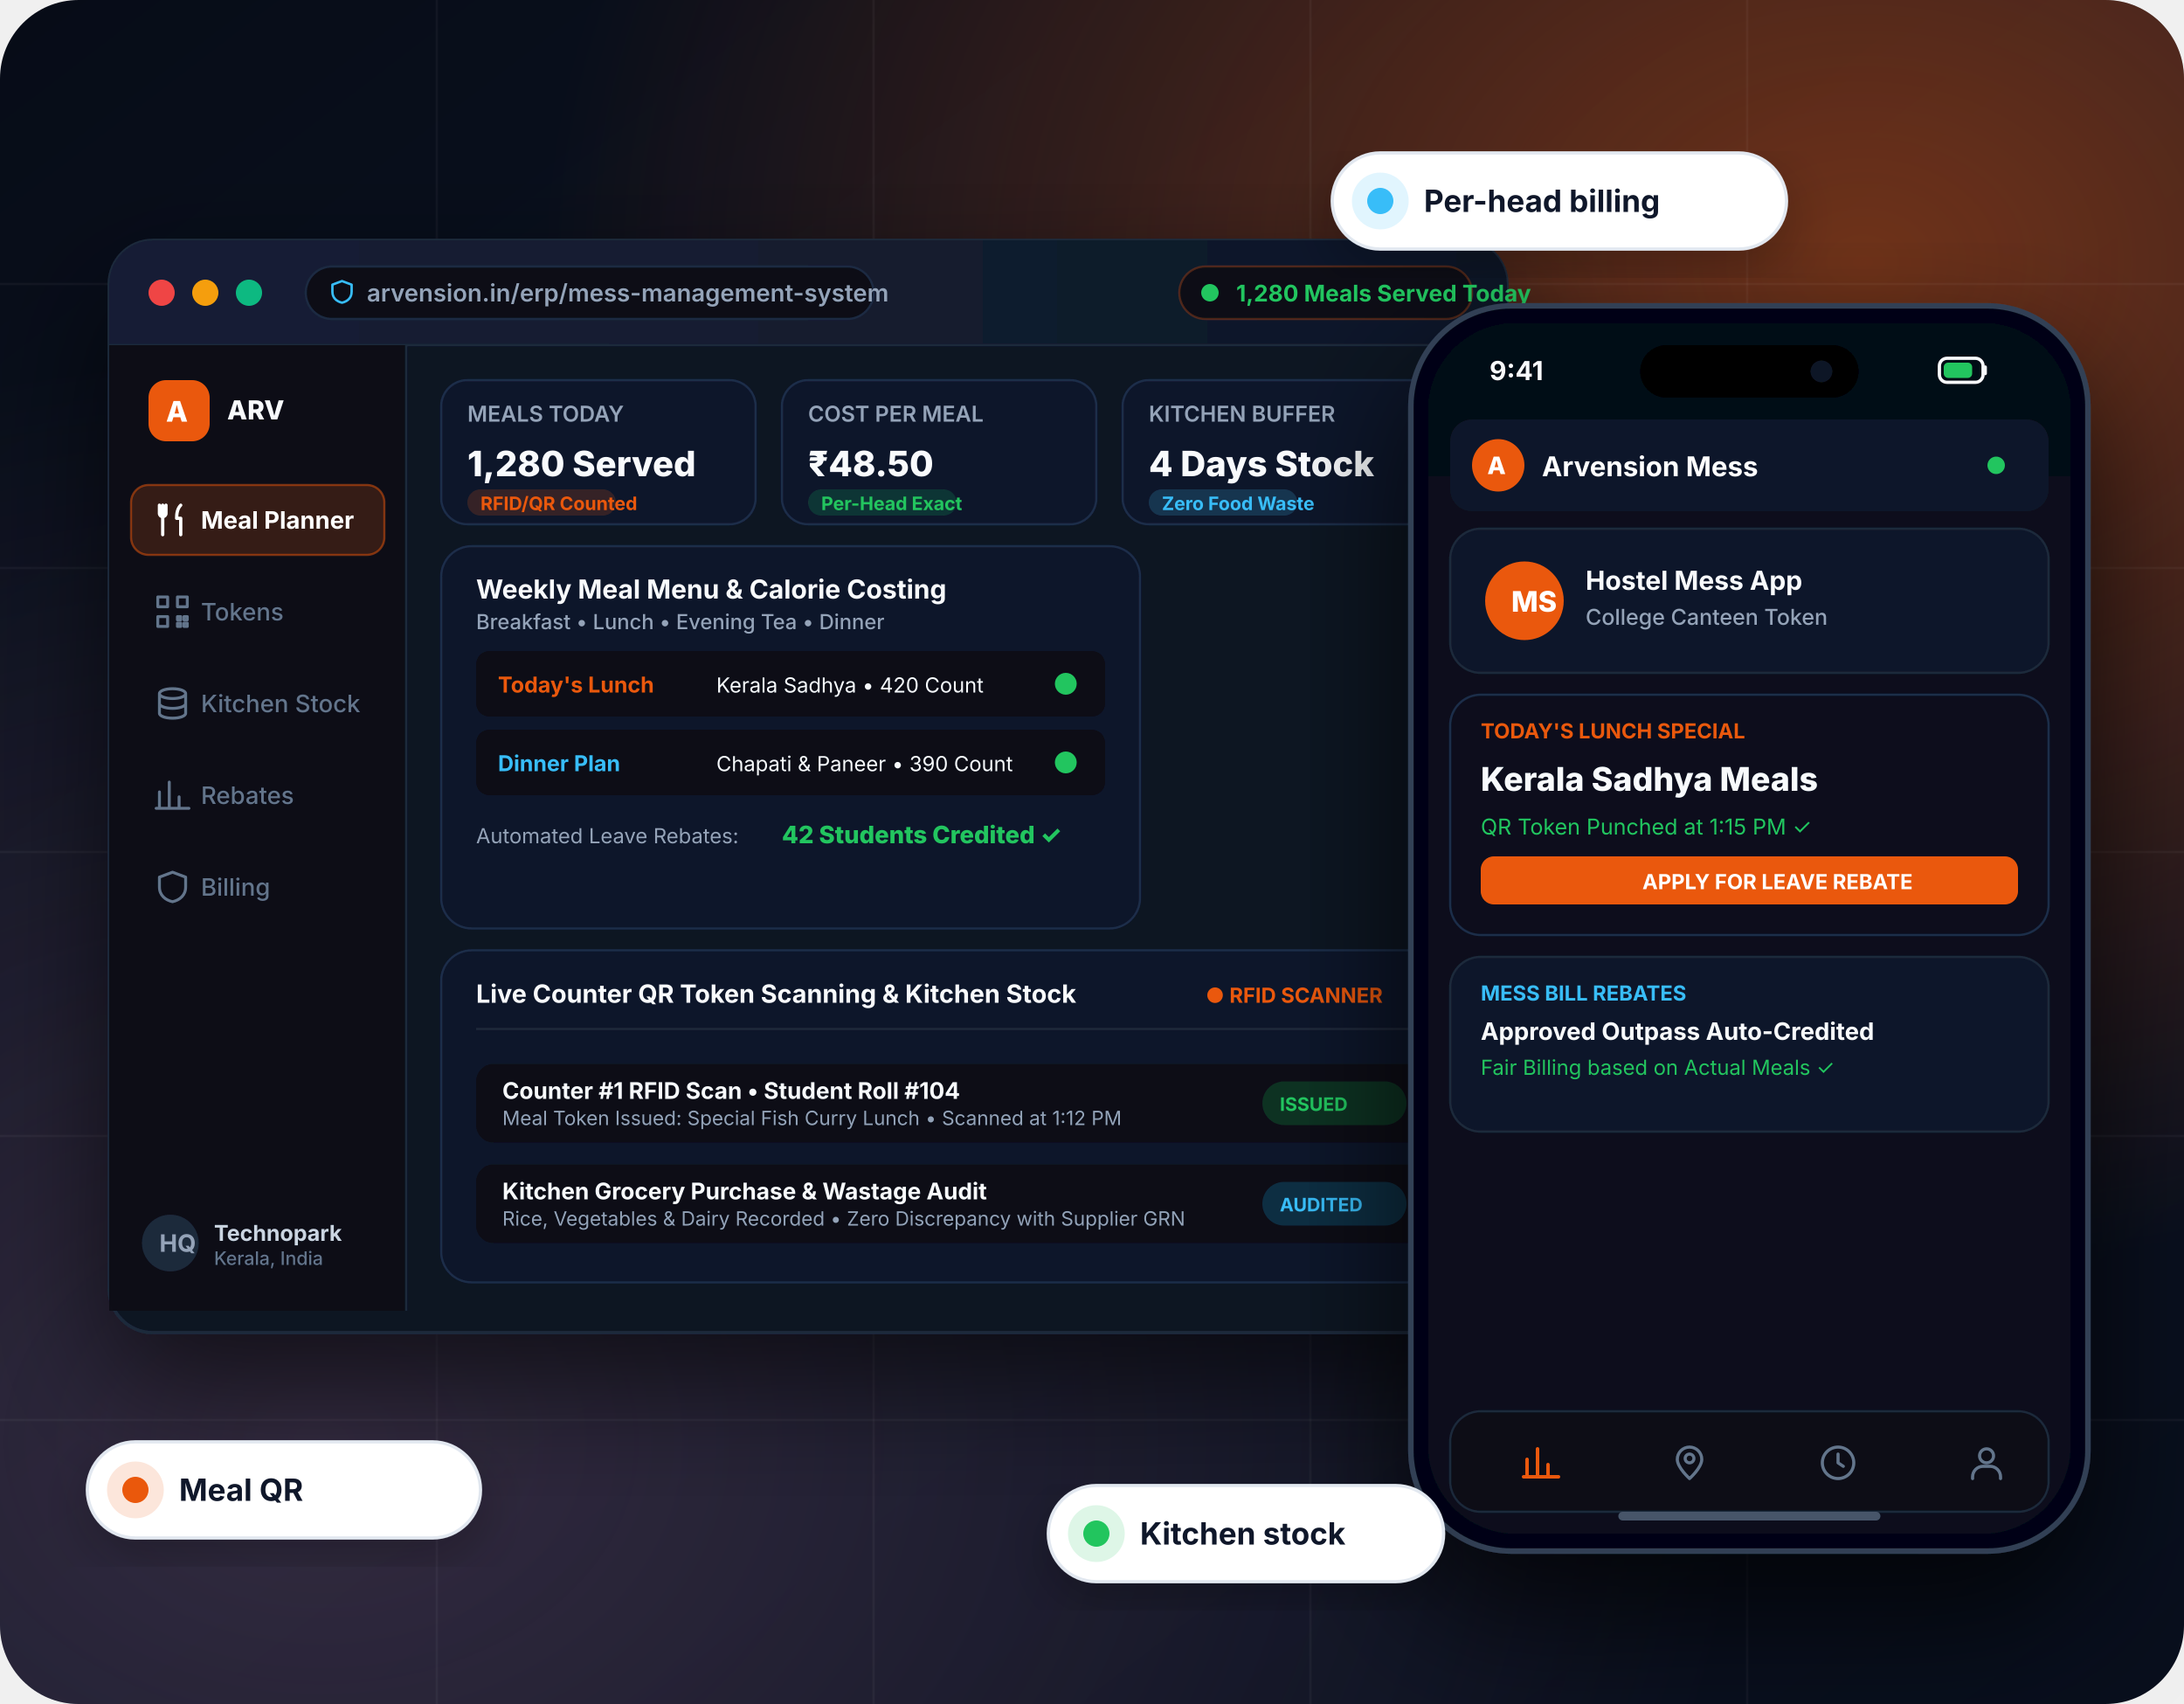
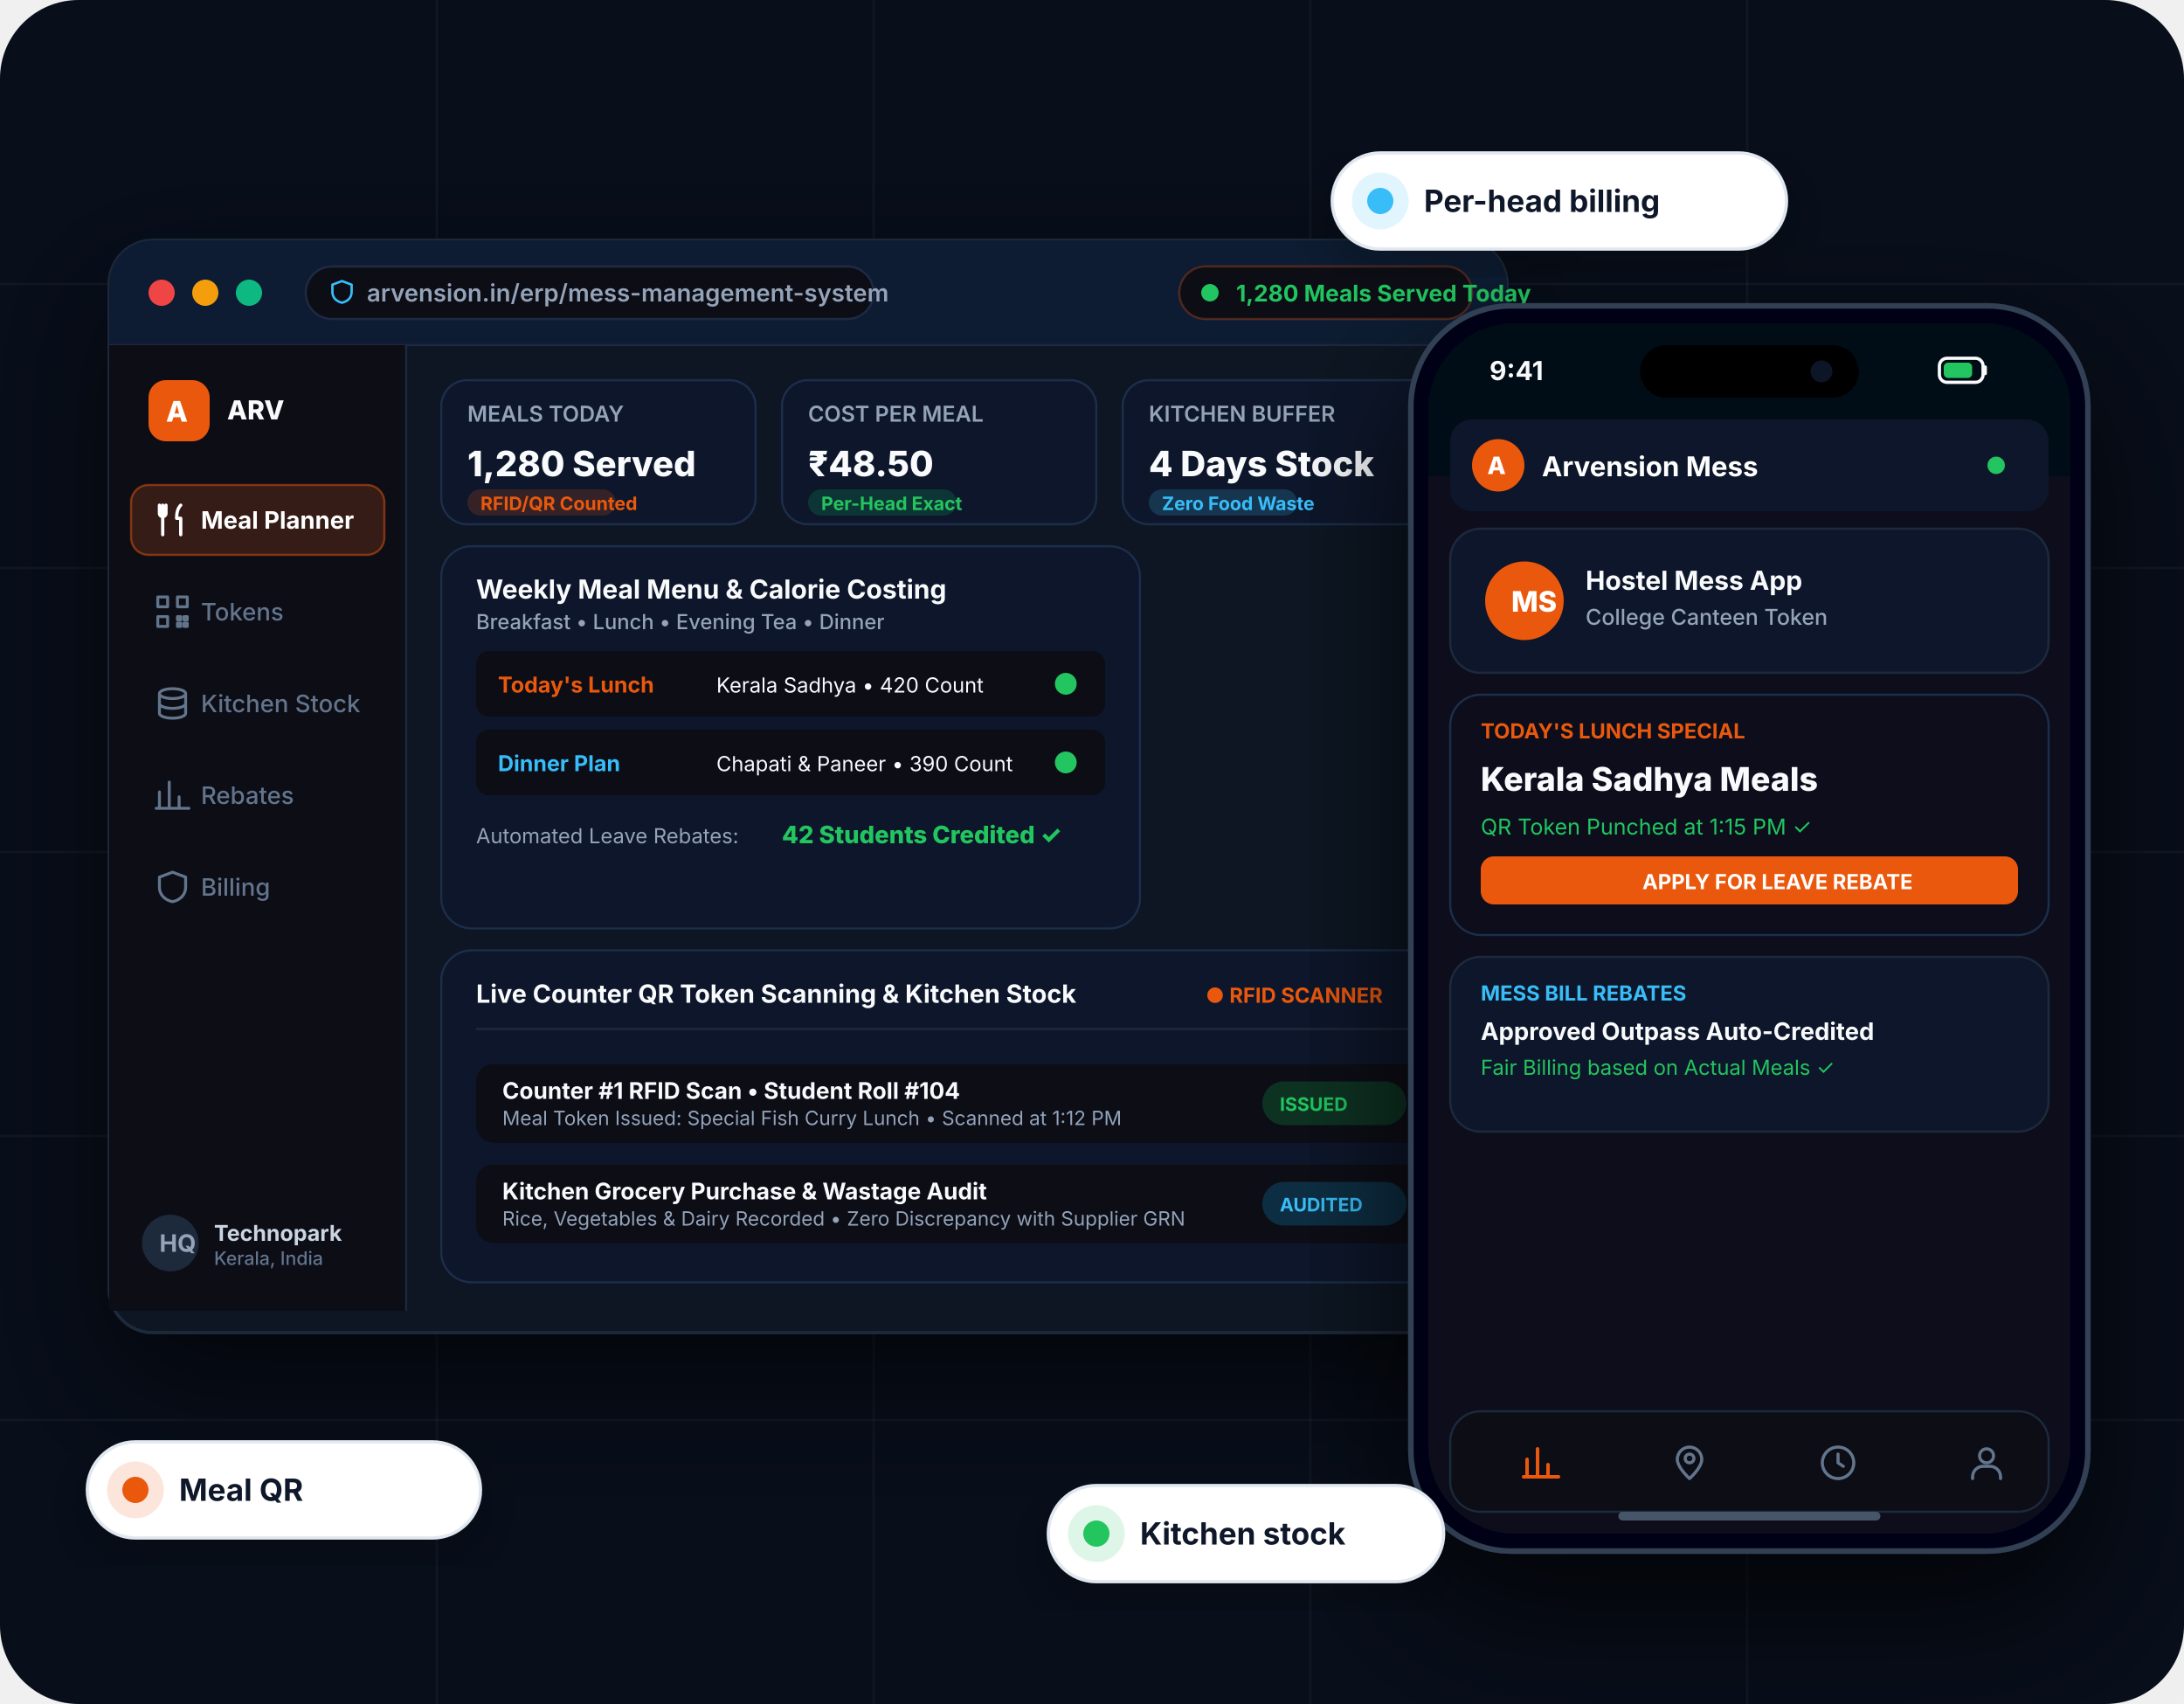
<svg xmlns="http://www.w3.org/2000/svg" viewBox="0 0 1000 780" role="img" aria-label="mess-management-system illustration">
  <defs>
-     <linearGradient id="bg" x1="0%" y1="0%" x2="100%" y2="100%">
-       <stop offset="0%" stop-color="#070c17" />
-       <stop offset="50%" stop-color="#0b1324" />
-       <stop offset="100%" stop-color="#080e1c" />
-     </linearGradient>
-     <radialGradient id="glow-l" cx="15%" cy="85%" r="65%">
-       <stop offset="0%" stop-color="#885e7c" stop-opacity="0.32" />
-       <stop offset="100%" stop-color="#885e7c" stop-opacity="0" />
-     </radialGradient>
-     <radialGradient id="glow-r" cx="85%" cy="15%" r="60%">
-       <stop offset="0%" stop-color="#ea580c" stop-opacity="0.45" />
-       <stop offset="100%" stop-color="#ea580c" stop-opacity="0" />
-     </radialGradient>
    <filter id="shadow-win" x="-10%" y="-10%" width="125%" height="125%">
      <feDropShadow dx="0" dy="24" stdDeviation="28" flood-color="#000000" flood-opacity="0.6" />
    </filter>
    <filter id="shadow-phone" x="-15%" y="-10%" width="130%" height="125%">
      <feDropShadow dx="0" dy="28" stdDeviation="30" flood-color="#000000" flood-opacity="0.75" />
    </filter>
    <filter id="shadow-chip" x="-10%" y="-20%" width="120%" height="150%">
      <feDropShadow dx="0" dy="8" stdDeviation="12" flood-color="#000000" flood-opacity="0.25" />
    </filter>
-     <linearGradient id="chrome-bar" x1="0%" y1="0%" x2="100%" y2="0%">
-       <stop offset="0%" stop-color="#141f36" />
-       <stop offset="100%" stop-color="#101828" />
-     </linearGradient>
-     <linearGradient id="accent-grad" x1="0%" y1="0%" x2="100%" y2="100%">
-       <stop offset="0%" stop-color="#ea580c" />
-       <stop offset="100%" stop-color="#b04209" />
-     </linearGradient>
  </defs>
-   <rect width="1000" height="780" rx="36" fill="url(#bg)" />
-   <rect width="1000" height="780" rx="36" fill="url(#glow-l)" />
-   <rect width="1000" height="780" rx="36" fill="url(#glow-r)" />
+   <rect width="1000" height="780" rx="36" fill="#080e1a" />
  <g stroke="#ffffff" stroke-opacity="0.04" stroke-width="1">
    <line x1="0" y1="130" x2="1000" y2="130" />
    <line x1="0" y1="260" x2="1000" y2="260" />
    <line x1="0" y1="390" x2="1000" y2="390" />
    <line x1="0" y1="520" x2="1000" y2="520" />
    <line x1="0" y1="650" x2="1000" y2="650" />
    <line x1="200" y1="0" x2="200" y2="780" />
    <line x1="400" y1="0" x2="400" y2="780" />
    <line x1="600" y1="0" x2="600" y2="780" />
    <line x1="800" y1="0" x2="800" y2="780" />
  </g>
  <g transform="translate(50 110)" filter="url(#shadow-win)">
    <rect width="640" height="500" rx="20" fill="#0b1324" stroke="#1e293b" stroke-width="1.5" />
-     <path d="M0 20C0 8.95 8.95 0 20 0h600c11.05 0 20 8.95 20 20v28H0V20z" fill="url(#chrome-bar)" />
+     <path d="M0 20C0 8.95 8.95 0 20 0h600c11.05 0 20 8.95 20 20v28H0V20z" fill="#111c33" />
    <line x1="0" y1="48" x2="640" y2="48" stroke="#1e293b" stroke-width="1" />
    <circle cx="24" cy="24" r="6" fill="#ef4444" />
    <circle cx="44" cy="24" r="6" fill="#f59e0b" />
    <circle cx="64" cy="24" r="6" fill="#10b981" />
    <g transform="translate(90 12)">
      <rect width="260" height="24" rx="12" fill="#070c17" stroke="#1e2a42" stroke-width="1" />
      <text x="28" y="16" font-family="system-ui,-apple-system,sans-serif" font-size="11" font-weight="600" fill="#94a3b8">arvension.in/erp/mess-management-system</text>
      <g transform="translate(10 5) scale(0.55)" fill="none" stroke="#38bdf8" stroke-width="2.0" stroke-linecap="round" stroke-linejoin="round">
        <path d="M12 3l8 3v6c0 5-3.5 8-8 9-4.5-1-8-4-8-9V6l8-3z" />
      </g>
    </g>
    <g transform="translate(490 12)">
      <rect width="134" height="24" rx="12" fill="#070c17" stroke="#ea580c" stroke-opacity="0.3" stroke-width="1" />
      <circle cx="14" cy="12" r="4" fill="#22c55e" />
      <text x="26" y="16" font-family="system-ui,-apple-system,sans-serif" font-size="10.5" font-weight="700" fill="#22c55e">1,280 Meals Served Today</text>
    </g>
    <rect x="0" y="48" width="136" height="442" fill="#070c17" stroke-right="#1e293b" opacity="0.95" />
    <line x1="136" y1="48" x2="136" y2="490" stroke="#1e293b" stroke-width="1" />
    <g transform="translate(18 64)">
      <rect width="28" height="28" rx="8" fill="#ea580c" />
      <text x="8" y="19" font-family="system-ui,-apple-system,sans-serif" font-size="13" font-weight="800" fill="#fff">A</text>
      <text x="36" y="18" font-family="system-ui,-apple-system,sans-serif" font-size="12" font-weight="800" fill="#f8fafc">ARV</text>
    </g>
    <g transform="translate(10 112)">
      <rect width="116" height="32" rx="8" fill="#ea580c" fill-opacity="0.2" stroke="#ea580c" stroke-opacity="0.5" stroke-width="1" />
      <g transform="translate(10 7) scale(0.75)" fill="none" stroke="#ffffff" stroke-width="2.0" stroke-linecap="round" stroke-linejoin="round">
        <path d="M6 3v8M4 3v5a2 2 0 0 0 4 0V3M6 11v10M17 3c-2 2-2.5 5-2.5 8H17v10" />
      </g>
      <text x="32" y="20" font-family="system-ui,-apple-system,sans-serif" font-size="11" font-weight="700" fill="#ffffff">Meal Planner</text>
    </g>
    <g transform="translate(10 154)">
      <g transform="translate(10 7) scale(0.75)" fill="none" stroke="#64748b" stroke-width="1.8" stroke-linecap="round" stroke-linejoin="round">
        <path d="M3 3h6v6H3zM15 3h6v6h-6zM3 15h6v6H3zM15 15h2v2h-2zM19 15h2v2h-2zM15 19h2v2h-2zM19 19h2v2h-2z" />
      </g>
      <text x="32" y="20" font-family="system-ui,-apple-system,sans-serif" font-size="11" font-weight="500" fill="#64748b">Tokens</text>
    </g>
    <g transform="translate(10 196)">
      <g transform="translate(10 7) scale(0.75)" fill="none" stroke="#64748b" stroke-width="1.8" stroke-linecap="round" stroke-linejoin="round">
        <path d="M12 3C7.6 3 4 4.3 4 6s3.6 3 8 3 8-1.3 8-3-3.6-3-8-3zM4 6v12c0 1.7 3.6 3 8 3s8-1.3 8-3V6M4 12c0 1.7 3.6 3 8 3s8-1.3 8-3" />
      </g>
      <text x="32" y="20" font-family="system-ui,-apple-system,sans-serif" font-size="11" font-weight="500" fill="#64748b">Kitchen Stock</text>
    </g>
    <g transform="translate(10 238)">
      <g transform="translate(10 7) scale(0.75)" fill="none" stroke="#64748b" stroke-width="1.8" stroke-linecap="round" stroke-linejoin="round">
        <path d="M4 20V10M10 20V4M16 20v-7M22 20H2" />
      </g>
      <text x="32" y="20" font-family="system-ui,-apple-system,sans-serif" font-size="11" font-weight="500" fill="#64748b">Rebates</text>
    </g>
    <g transform="translate(10 280)">
      <g transform="translate(10 7) scale(0.75)" fill="none" stroke="#64748b" stroke-width="1.8" stroke-linecap="round" stroke-linejoin="round">
        <path d="M12 3l8 3v6c0 5-3.5 8-8 9-4.5-1-8-4-8-9V6l8-3z" />
      </g>
      <text x="32" y="20" font-family="system-ui,-apple-system,sans-serif" font-size="11" font-weight="500" fill="#64748b">Billing</text>
    </g>
    <g transform="translate(14 445)">
      <circle cx="14" cy="14" r="13" fill="#1e293b" />
      <text x="9" y="18" font-family="system-ui,-apple-system,sans-serif" font-size="11" font-weight="700" fill="#94a3b8">HQ</text>
      <text x="34" y="13" font-family="system-ui,-apple-system,sans-serif" font-size="10" font-weight="700" fill="#cbd5e1">Technopark</text>
      <text x="34" y="24" font-family="system-ui,-apple-system,sans-serif" font-size="8.5" font-weight="500" fill="#64748b">Kerala, India</text>
    </g>
    <g transform="translate(152 64)">
      <rect width="144" height="66" rx="12" fill="#0e172c" stroke="#1e2d4a" stroke-width="1" />
      <text x="12" y="19" font-family="system-ui,-apple-system,sans-serif" font-size="10" font-weight="600" fill="#94a3b8">MEALS TODAY</text>
      <text x="12" y="44" font-family="system-ui,-apple-system,sans-serif" font-size="16" font-weight="800" fill="#f8fafc">1,280 Served</text>
      <g transform="translate(12 50)">
        <rect width="68" height="12" rx="6" fill="#ea580c" fill-opacity="0.18" />
        <text x="6" y="9.5" font-family="system-ui,-apple-system,sans-serif" font-size="8.5" font-weight="700" fill="#ea580c">RFID/QR Counted</text>
      </g>
    </g>
    <g transform="translate(308 64)">
      <rect width="144" height="66" rx="12" fill="#0e172c" stroke="#1e2d4a" stroke-width="1" />
      <text x="12" y="19" font-family="system-ui,-apple-system,sans-serif" font-size="10" font-weight="600" fill="#94a3b8">COST PER MEAL</text>
      <text x="12" y="44" font-family="system-ui,-apple-system,sans-serif" font-size="16" font-weight="800" fill="#f8fafc">₹48.50</text>
      <g transform="translate(12 50)">
        <rect width="68" height="12" rx="6" fill="#22c55e" fill-opacity="0.18" />
        <text x="6" y="9.5" font-family="system-ui,-apple-system,sans-serif" font-size="8.5" font-weight="700" fill="#22c55e">Per-Head Exact</text>
      </g>
    </g>
    <g transform="translate(464 64)">
      <rect width="144" height="66" rx="12" fill="#0e172c" stroke="#1e2d4a" stroke-width="1" />
      <text x="12" y="19" font-family="system-ui,-apple-system,sans-serif" font-size="10" font-weight="600" fill="#94a3b8">KITCHEN BUFFER</text>
      <text x="12" y="44" font-family="system-ui,-apple-system,sans-serif" font-size="16" font-weight="800" fill="#f8fafc">4 Days Stock</text>
      <g transform="translate(12 50)">
        <rect width="68" height="12" rx="6" fill="#38bdf8" fill-opacity="0.18" />
        <text x="6" y="9.5" font-family="system-ui,-apple-system,sans-serif" font-size="8.5" font-weight="700" fill="#38bdf8">Zero Food Waste</text>
      </g>
    </g>
    <g transform="translate(152 140)">
      <rect width="320" height="175" rx="14" fill="#0d162a" stroke="#1e2d4a" stroke-width="1" />
      <text x="16" y="24" font-family="system-ui,-apple-system,sans-serif" font-size="12" font-weight="700" fill="#f8fafc">Weekly Meal Menu &amp; Calorie Costing</text>
      <text x="16" y="38" font-family="system-ui,-apple-system,sans-serif" font-size="9.5" font-weight="500" fill="#94a3b8">Breakfast • Lunch • Evening Tea • Dinner</text>
      <g transform="translate(16 48)">
        <rect width="288" height="30" rx="6" fill="#070c17" />
        <text x="10" y="19" font-family="system-ui,-apple-system,sans-serif" font-size="10" font-weight="700" fill="#ea580c">Today's Lunch</text>
        <text x="110" y="19" font-family="system-ui,-apple-system,sans-serif" font-size="9.5" fill="#f8fafc">Kerala Sadhya • 420 Count</text>
        <circle cx="270" cy="15" r="5" fill="#22c55e" />
      </g>
      <g transform="translate(16 84)">
        <rect width="288" height="30" rx="6" fill="#070c17" />
        <text x="10" y="19" font-family="system-ui,-apple-system,sans-serif" font-size="10" font-weight="700" fill="#38bdf8">Dinner Plan</text>
        <text x="110" y="19" font-family="system-ui,-apple-system,sans-serif" font-size="9.5" fill="#f8fafc">Chapati &amp; Paneer • 390 Count</text>
        <circle cx="270" cy="15" r="5" fill="#22c55e" />
      </g>
      <g transform="translate(16 122)">
        <text x="0" y="14" font-family="system-ui,-apple-system,sans-serif" font-size="9.5" fill="#94a3b8">Automated Leave Rebates:</text>
        <text x="140" y="14" font-family="system-ui,-apple-system,sans-serif" font-size="11" font-weight="800" fill="#22c55e">42 Students Credited ✓</text>
      </g>
    </g>
    <g transform="translate(152 325)">
      <rect width="470" height="152" rx="14" fill="#0d162a" stroke="#1e2d4a" stroke-width="1" />
      <text x="16" y="24" font-family="system-ui,-apple-system,sans-serif" font-size="11.5" font-weight="700" fill="#f8fafc">Live Counter QR Token Scanning &amp; Kitchen Stock</text>
      <text x="350" y="24" font-family="system-ui,-apple-system,sans-serif" font-size="9.5" font-weight="700" fill="#ea580c">● RFID SCANNER</text>
      <line x1="16" y1="36" x2="454" y2="36" stroke="#1e293b" stroke-width="1" />
      <g transform="translate(16 52)">
        <rect width="438" height="36" rx="8" fill="#070c17" />
        <text x="12" y="16" font-family="system-ui,-apple-system,sans-serif" font-size="10.5" font-weight="700" fill="#f8fafc">Counter #1 RFID Scan • Student Roll #104</text>
        <text x="12" y="28" font-family="system-ui,-apple-system,sans-serif" font-size="9" fill="#94a3b8">Meal Token Issued: Special Fish Curry Lunch • Scanned at 1:12 PM</text>
        <rect x="360" y="8" width="66" height="20" rx="10" fill="#22c55e" fill-opacity="0.2" />
        <text x="368" y="21.5" font-family="system-ui,-apple-system,sans-serif" font-size="8.5" font-weight="700" fill="#22c55e">ISSUED</text>
      </g>
      <g transform="translate(16 98)">
        <rect width="438" height="36" rx="8" fill="#070c17" />
        <text x="12" y="16" font-family="system-ui,-apple-system,sans-serif" font-size="10.5" font-weight="700" fill="#f8fafc">Kitchen Grocery Purchase &amp; Wastage Audit</text>
        <text x="12" y="28" font-family="system-ui,-apple-system,sans-serif" font-size="9" fill="#94a3b8">Rice, Vegetables &amp; Dairy Recorded • Zero Discrepancy with Supplier GRN</text>
        <rect x="360" y="8" width="66" height="20" rx="10" fill="#38bdf8" fill-opacity="0.2" />
        <text x="368" y="21.5" font-family="system-ui,-apple-system,sans-serif" font-size="8.5" font-weight="700" fill="#38bdf8">AUDITED</text>
      </g>
    </g>
  </g>
  <g transform="translate(646 140)" filter="url(#shadow-phone)">
    <rect width="310" height="570" rx="46" fill="#020617" stroke="#334155" stroke-width="2.5" />
    <rect x="8" y="8" width="294" height="554" rx="40" fill="#090f1d" />
    <path d="M8 48C8 25.9 25.9 8 48 8h214c22.1 0 40 17.9 40 40v30H8V48z" fill="#050a14" />
    <rect x="105" y="18" width="100" height="24" rx="12" fill="#000000" />
    <circle cx="188" cy="30" r="5" fill="#111827" />
    <text x="36" y="34" font-family="system-ui,-apple-system,sans-serif" font-size="12" font-weight="700" fill="#f8fafc">9:41</text>
    <g transform="translate(242 24)">
      <rect width="20" height="11" rx="3.5" fill="none" stroke="#f8fafc" stroke-width="1.5" />
      <rect x="2" y="2" width="13" height="7" rx="2" fill="#22c55e" />
      <path d="M21 4v3" stroke="#f8fafc" stroke-width="1.5" stroke-linecap="round" />
    </g>
    <g transform="translate(18 52)">
      <rect width="274" height="42" rx="10" fill="#0d1629" />
      <circle cx="22" cy="21" r="12" fill="#ea580c" />
      <text x="17" y="25" font-family="system-ui,-apple-system,sans-serif" font-size="11" font-weight="800" fill="#fff">A</text>
      <text x="42" y="26" font-family="system-ui,-apple-system,sans-serif" font-size="12.5" font-weight="700" fill="#ffffff">Arvension Mess</text>
      <circle cx="250" cy="21" r="4" fill="#22c55e" />
    </g>
    <g transform="translate(18 102)">
      <rect width="274" height="66" rx="14" fill="#0e172a" stroke="#1e293b" stroke-width="1" />
      <circle cx="34" cy="33" r="18" fill="#ea580c" />
      <text x="28" y="38" font-family="system-ui,-apple-system,sans-serif" font-size="13" font-weight="800" fill="#fff">MS</text>
      <text x="62" y="28" font-family="system-ui,-apple-system,sans-serif" font-size="12" font-weight="700" fill="#f8fafc">Hostel Mess App</text>
      <text x="62" y="44" font-family="system-ui,-apple-system,sans-serif" font-size="10" font-weight="500" fill="#94a3b8">College Canteen Token</text>
      <g transform="translate(0 76)">
        <rect width="274" height="110" rx="14" fill="#070f1e" stroke="#1e2d4a" stroke-width="1" />
        <text x="14" y="20" font-family="system-ui,-apple-system,sans-serif" font-size="9.5" font-weight="700" fill="#ea580c">TODAY'S LUNCH SPECIAL</text>
        <text x="14" y="44" font-family="system-ui,-apple-system,sans-serif" font-size="15" font-weight="800" fill="#f8fafc">Kerala Sadhya Meals</text>
        <text x="14" y="64" font-family="system-ui,-apple-system,sans-serif" font-size="10" fill="#22c55e">QR Token Punched at 1:15 PM ✓</text>
        <g transform="translate(14 74)">
          <rect width="246" height="22" rx="6" fill="#ea580c" />
          <text x="74" y="15" font-family="system-ui,-apple-system,sans-serif" font-size="9.5" font-weight="700" fill="#fff">APPLY FOR LEAVE REBATE</text>
        </g>
      </g>
      <g transform="translate(0 196)">
        <rect width="274" height="80" rx="14" fill="#0e172a" stroke="#1e293b" stroke-width="1" />
        <text x="14" y="20" font-family="system-ui,-apple-system,sans-serif" font-size="9.5" font-weight="700" fill="#38bdf8">MESS BILL REBATES</text>
        <text x="14" y="38" font-family="system-ui,-apple-system,sans-serif" font-size="11" font-weight="700" fill="#f8fafc">Approved Outpass Auto-Credited</text>
        <text x="14" y="54" font-family="system-ui,-apple-system,sans-serif" font-size="9.5" fill="#22c55e">Fair Billing based on Actual Meals ✓</text>
      </g>
    </g>
    <g transform="translate(18 506)">
      <rect width="274" height="46" rx="14" fill="#070d18" stroke="#1e293b" stroke-width="1" />
      <g transform="translate(32 14)">
        <g transform="translate(0 0) scale(0.8)" fill="none" stroke="#ea580c" stroke-width="2.0" stroke-linecap="round" stroke-linejoin="round">
          <path d="M4 20V10M10 20V4M16 20v-7M22 20H2" />
        </g>
      </g>
      <g transform="translate(100 14)">
        <g transform="translate(0 0) scale(0.8)" fill="none" stroke="#64748b" stroke-width="1.8" stroke-linecap="round" stroke-linejoin="round">
          <path d="M12 21s7-6.2 7-11a7 7 0 1 0-14 0c0 4.8 7 11 7 11zM12 12a2.5 2.5 0 1 0 0-5 2.5 2.5 0 0 0 0 5z" />
        </g>
      </g>
      <g transform="translate(168 14)">
        <g transform="translate(0 0) scale(0.8)" fill="none" stroke="#64748b" stroke-width="1.8" stroke-linecap="round" stroke-linejoin="round">
          <path d="M12 21a9 9 0 1 0 0-18 9 9 0 0 0 0 18zM12 7v5l3 2" />
        </g>
      </g>
      <g transform="translate(236 14)">
        <g transform="translate(0 0) scale(0.8)" fill="none" stroke="#64748b" stroke-width="1.8" stroke-linecap="round" stroke-linejoin="round">
          <path d="M12 12a4 4 0 1 0 0-8 4 4 0 0 0 0 8zM4 21v-1a6 6 0 0 1 6-6h4a6 6 0 0 1 6 6v1" />
        </g>
      </g>
    </g>
    <rect x="95" y="552" width="120" height="4" rx="2" fill="#475569" />
  </g>
  <g transform="translate(40 660)">
    <rect width="180" height="44" rx="22" fill="#ffffff" stroke="#e2e8f0" stroke-width="1.5" filter="url(#shadow-chip)" />
    <circle cx="22" cy="22" r="13" fill="#ea580c" opacity="0.15" />
    <circle cx="22" cy="22" r="6" fill="#ea580c" />
    <text x="42" y="27" font-family="system-ui,-apple-system,sans-serif" font-size="14" font-weight="700" fill="#0f172a">Meal QR</text>
  </g>
  <g transform="translate(610 70)">
    <rect width="208" height="44" rx="22" fill="#ffffff" stroke="#e2e8f0" stroke-width="1.5" filter="url(#shadow-chip)" />
    <circle cx="22" cy="22" r="13" fill="#38bdf8" opacity="0.15" />
    <circle cx="22" cy="22" r="6" fill="#38bdf8" />
    <text x="42" y="27" font-family="system-ui,-apple-system,sans-serif" font-size="14" font-weight="700" fill="#0f172a">Per-head billing</text>
  </g>
  <g transform="translate(480 680)">
    <rect width="181" height="44" rx="22" fill="#ffffff" stroke="#e2e8f0" stroke-width="1.5" filter="url(#shadow-chip)" />
    <circle cx="22" cy="22" r="13" fill="#22c55e" opacity="0.15" />
    <circle cx="22" cy="22" r="6" fill="#22c55e" />
    <text x="42" y="27" font-family="system-ui,-apple-system,sans-serif" font-size="14" font-weight="700" fill="#0f172a">Kitchen stock</text>
  </g>
</svg>
